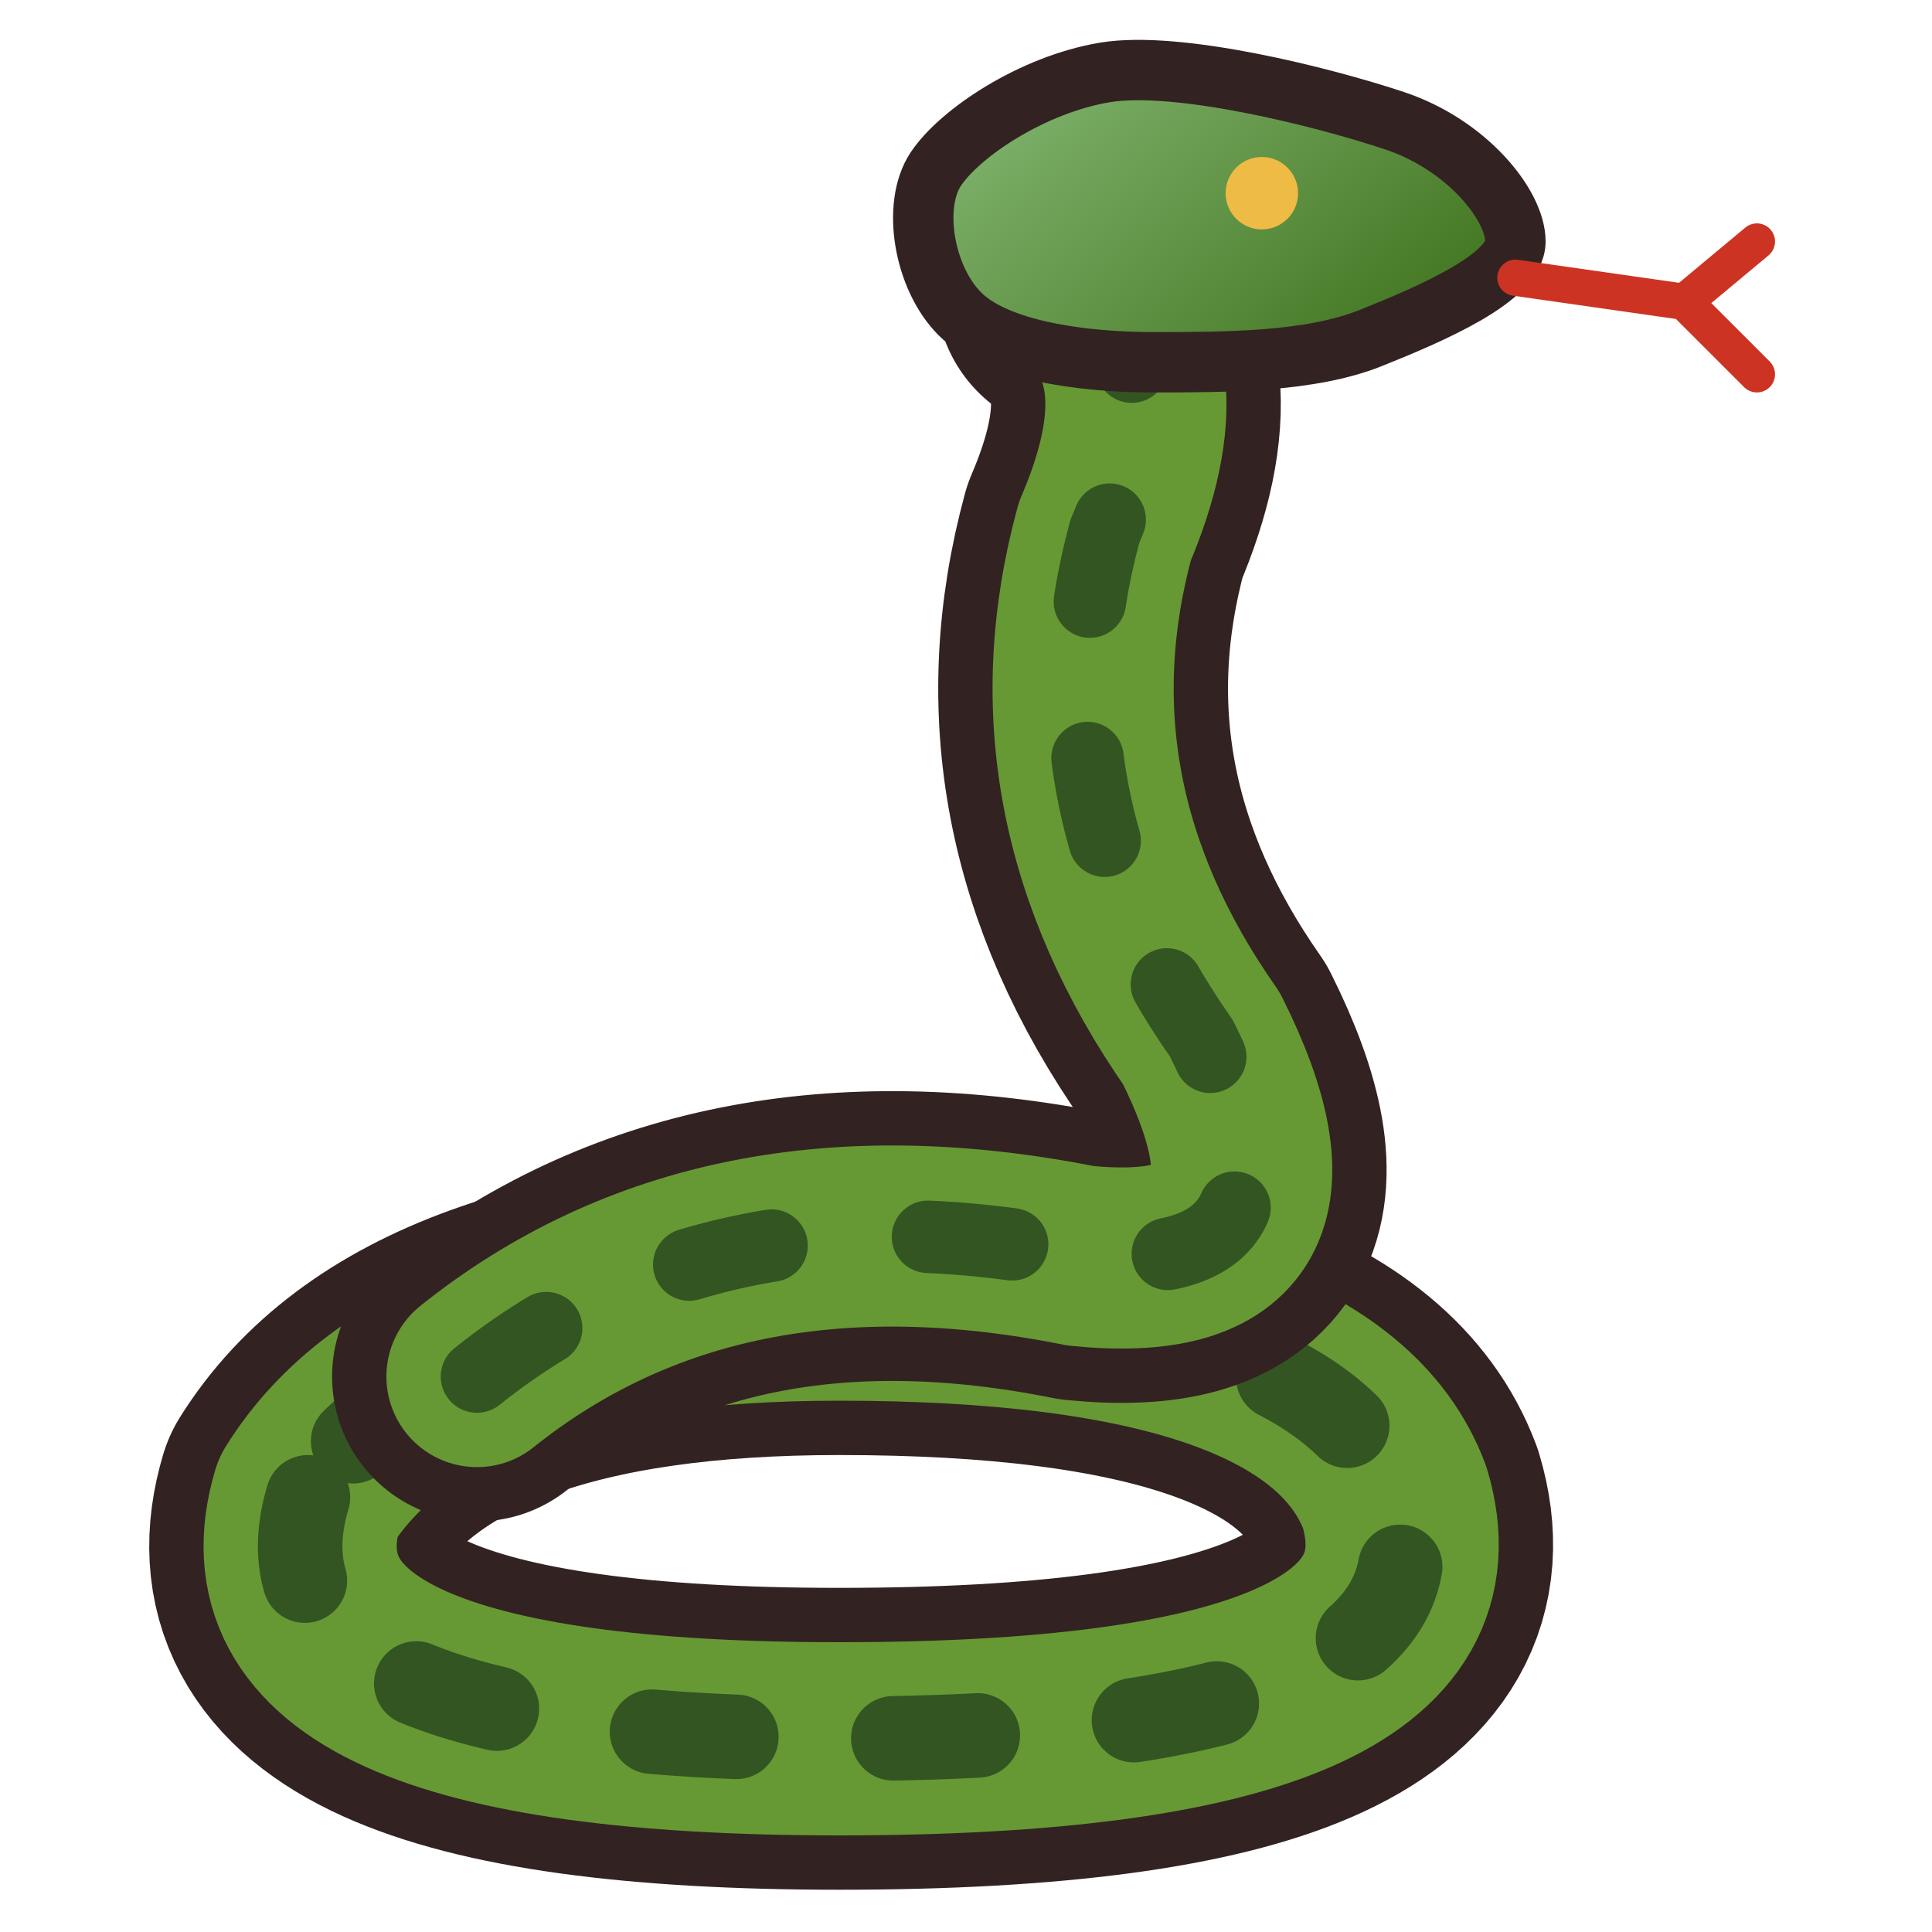
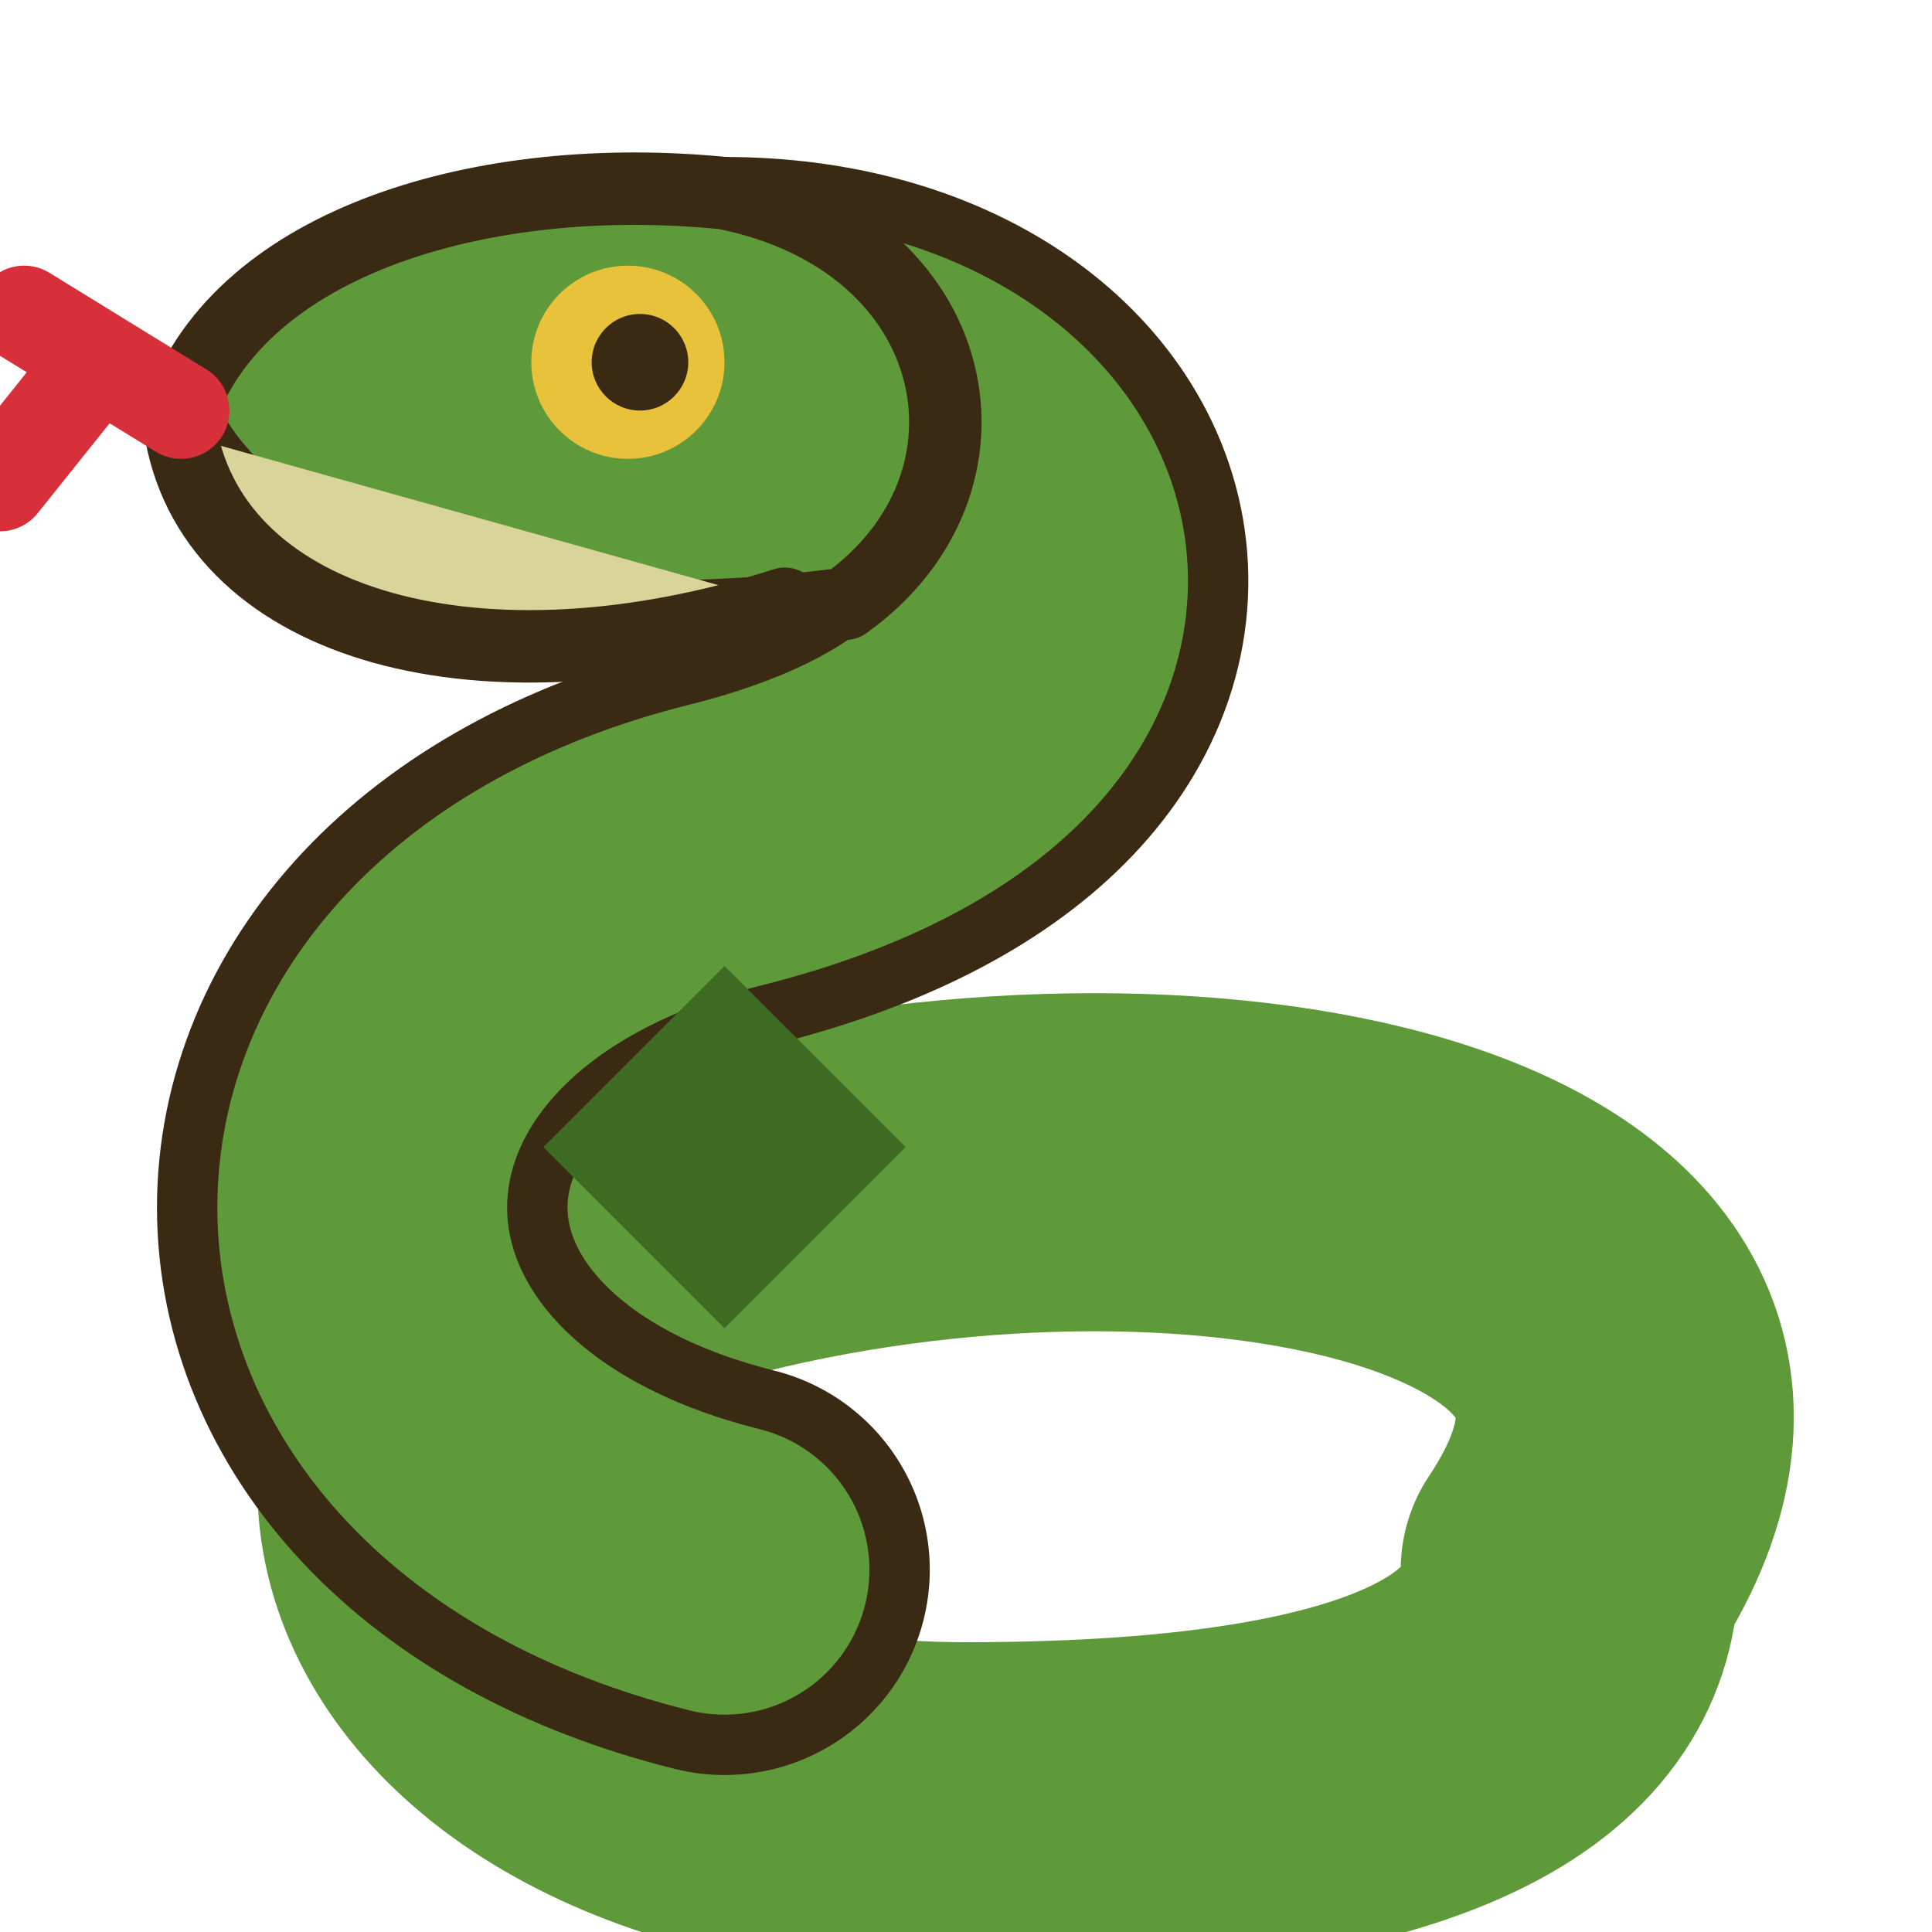
<svg xmlns="http://www.w3.org/2000/svg" viewBox="0 0 16 16">
-   <defs>
-     <linearGradient id="g0" y2=".6">
-       <stop stop-color="#8b7" />
-       <stop offset="1" stop-color="#472" />
-     </linearGradient>
-     <path id="p0" d="M3.6,13.2q-.6,2 4.4,2 5.2,0 4.6-2Q12,11.6 8,11.6q-3.4,0-4.4,1.6" />
-     <path id="p1" d="M5,12.2q2-1.6 5-1 2,.2 1-1.8-1.4-2-.8-4.2 .6-1.4-.2-2" />
-   </defs>
-   <g transform="translate(-1.05 -0.80)" stroke="#322" stroke-width=".5" stroke-linejoin="round" stroke-linecap="round">
-     <use href="#p0" fill="none" stroke-width="2.5" />
-     <use href="#p0" fill="none" stroke="#693" stroke-width="1.6" />
-     <use href="#p0" fill="none" stroke="#352" stroke-width=".7" stroke-dasharray=".7 1.3" />
-     <use href="#p1" fill="none" stroke-width="2.4" />
-     <use href="#p1" fill="none" stroke="#693" stroke-width="1.5" />
-     <use href="#p1" fill="none" stroke="#352" stroke-width=".6" stroke-dasharray=".7 1.3" />
-     <path d="M9,3.4c-.3-.3-.4-.9-.2-1.2 .2-.3 .8-.7 1.4-.8 .6-.1 1.8,.2 2.4,.4 .6,.2 1,.7 1,1 0,.3-.7,.6-1.2,.8-.5,.2-1.2,.2-1.8,.2-.6,0-1.3-.1-1.6-.4Z" fill="url(#g0)" />
-     <circle cx="11.5" cy="2.4" r=".3" fill="#eb4" stroke="none" />
-     <path d="M13.6,3.1 15,3.3m0,0l.6-.5M15,3.3l.6,.6" fill="none" stroke="#c32" stroke-width=".3" />
+   <g stroke="#3a2a14" stroke-width="0.6" stroke-linejoin="round" stroke-linecap="round">
+     <path d="M13,13 C15,10 10,9 6,10 C2,11 3,15 8,15 C12,15 13,14 13,13Z" fill="none" stroke="#5f9a3a" stroke-width="2.8" />
+     <path d="M6,13 C2,12 2,8 6,7 C10,6 9,3 6,3" fill="none" stroke="#3a2a14" stroke-width="3.4" />
+     <path d="M6,13 C2,12 2,8 6,7 C10,6 9,3 6,3" fill="none" stroke="#5f9a3a" stroke-width="2.4" />
+     <path d="M7,5 C4,5.4 2,4.6 1.5,3.4 C2,2 4,1.4 6,1.6 C8,2 8.4,4 7,5Z" fill="#5f9a3a" />
+     <path d="M1.5,3.6 C1.8,5.2 4,5.8 6.5,5" fill="#d8d49a" />
+     <circle cx="5.2" cy="3" r="0.8" fill="#e8c23a" stroke="none" />
+     <circle cx="5.3" cy="3" r="0.4" fill="#3a2a14" stroke="none" />
+     <path d="M1.5,3.4 L0.2,2.6 M0.8,3 L0,4" fill="none" stroke="#d8303a" stroke-width="0.8" />
+     <polygon points="6,8 7.5,9.5 6,11 4.5,9.5" fill="#3d6b22" stroke="none" />
  </g>
</svg>
